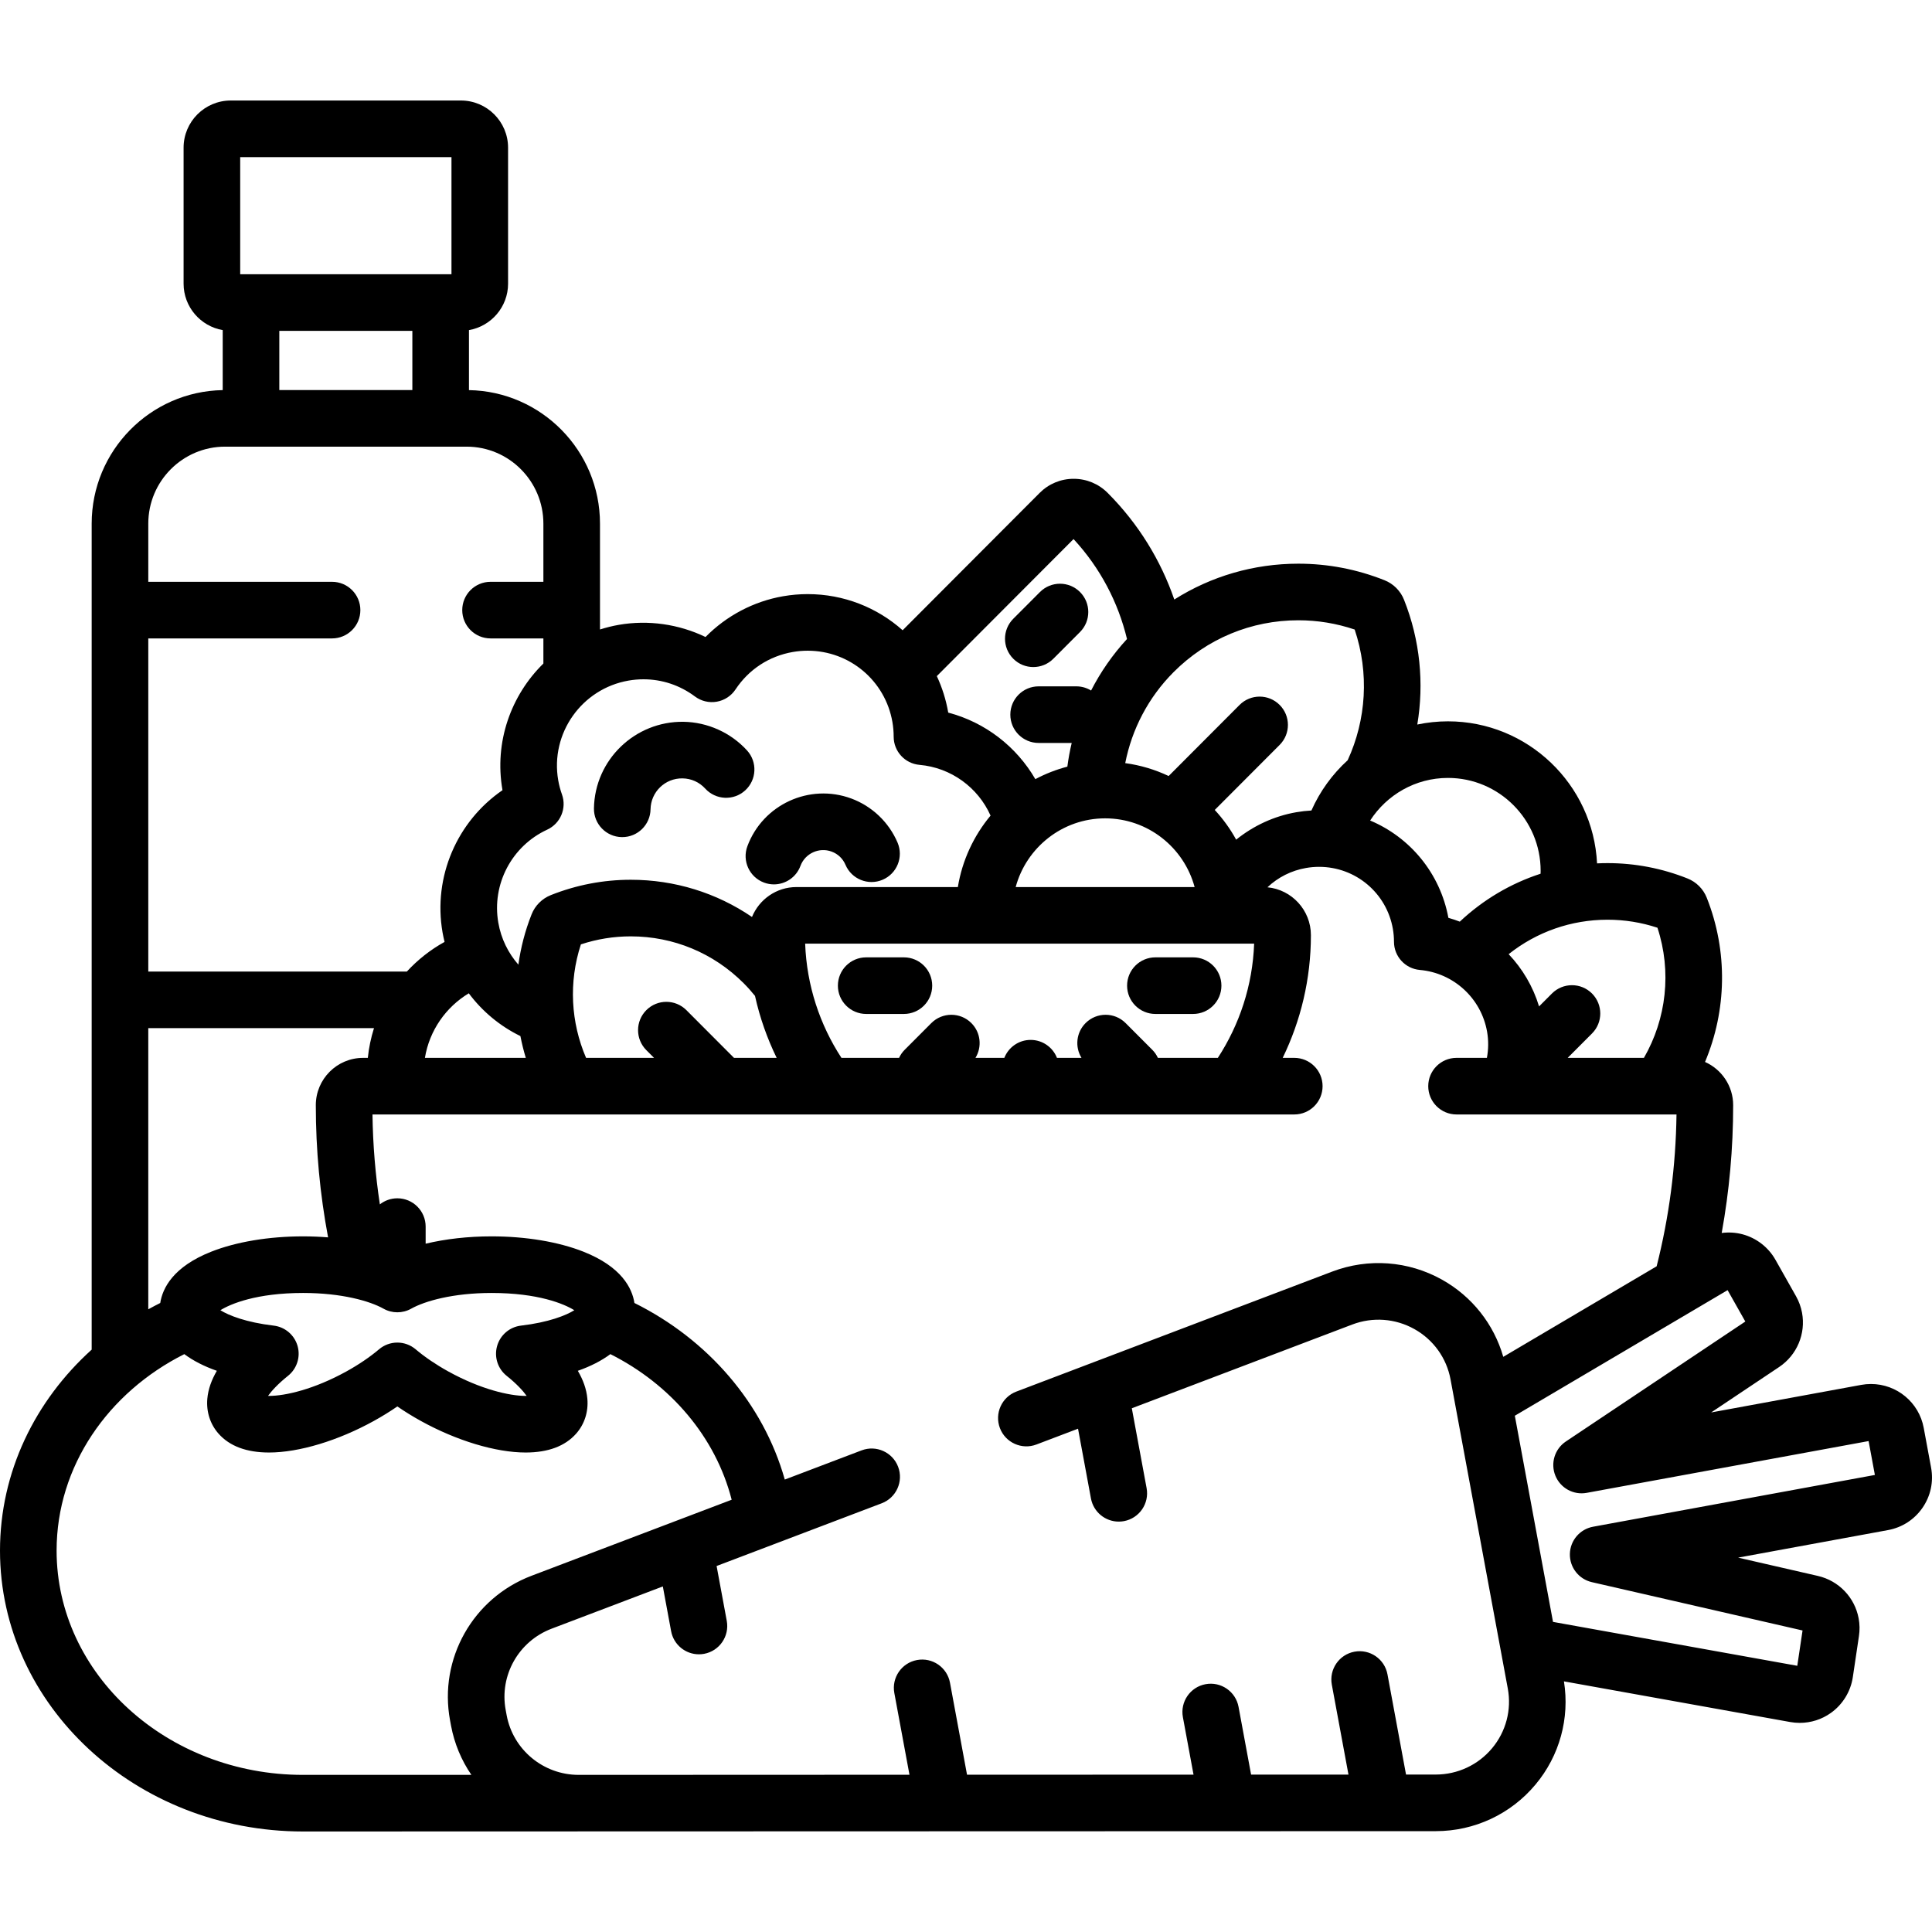
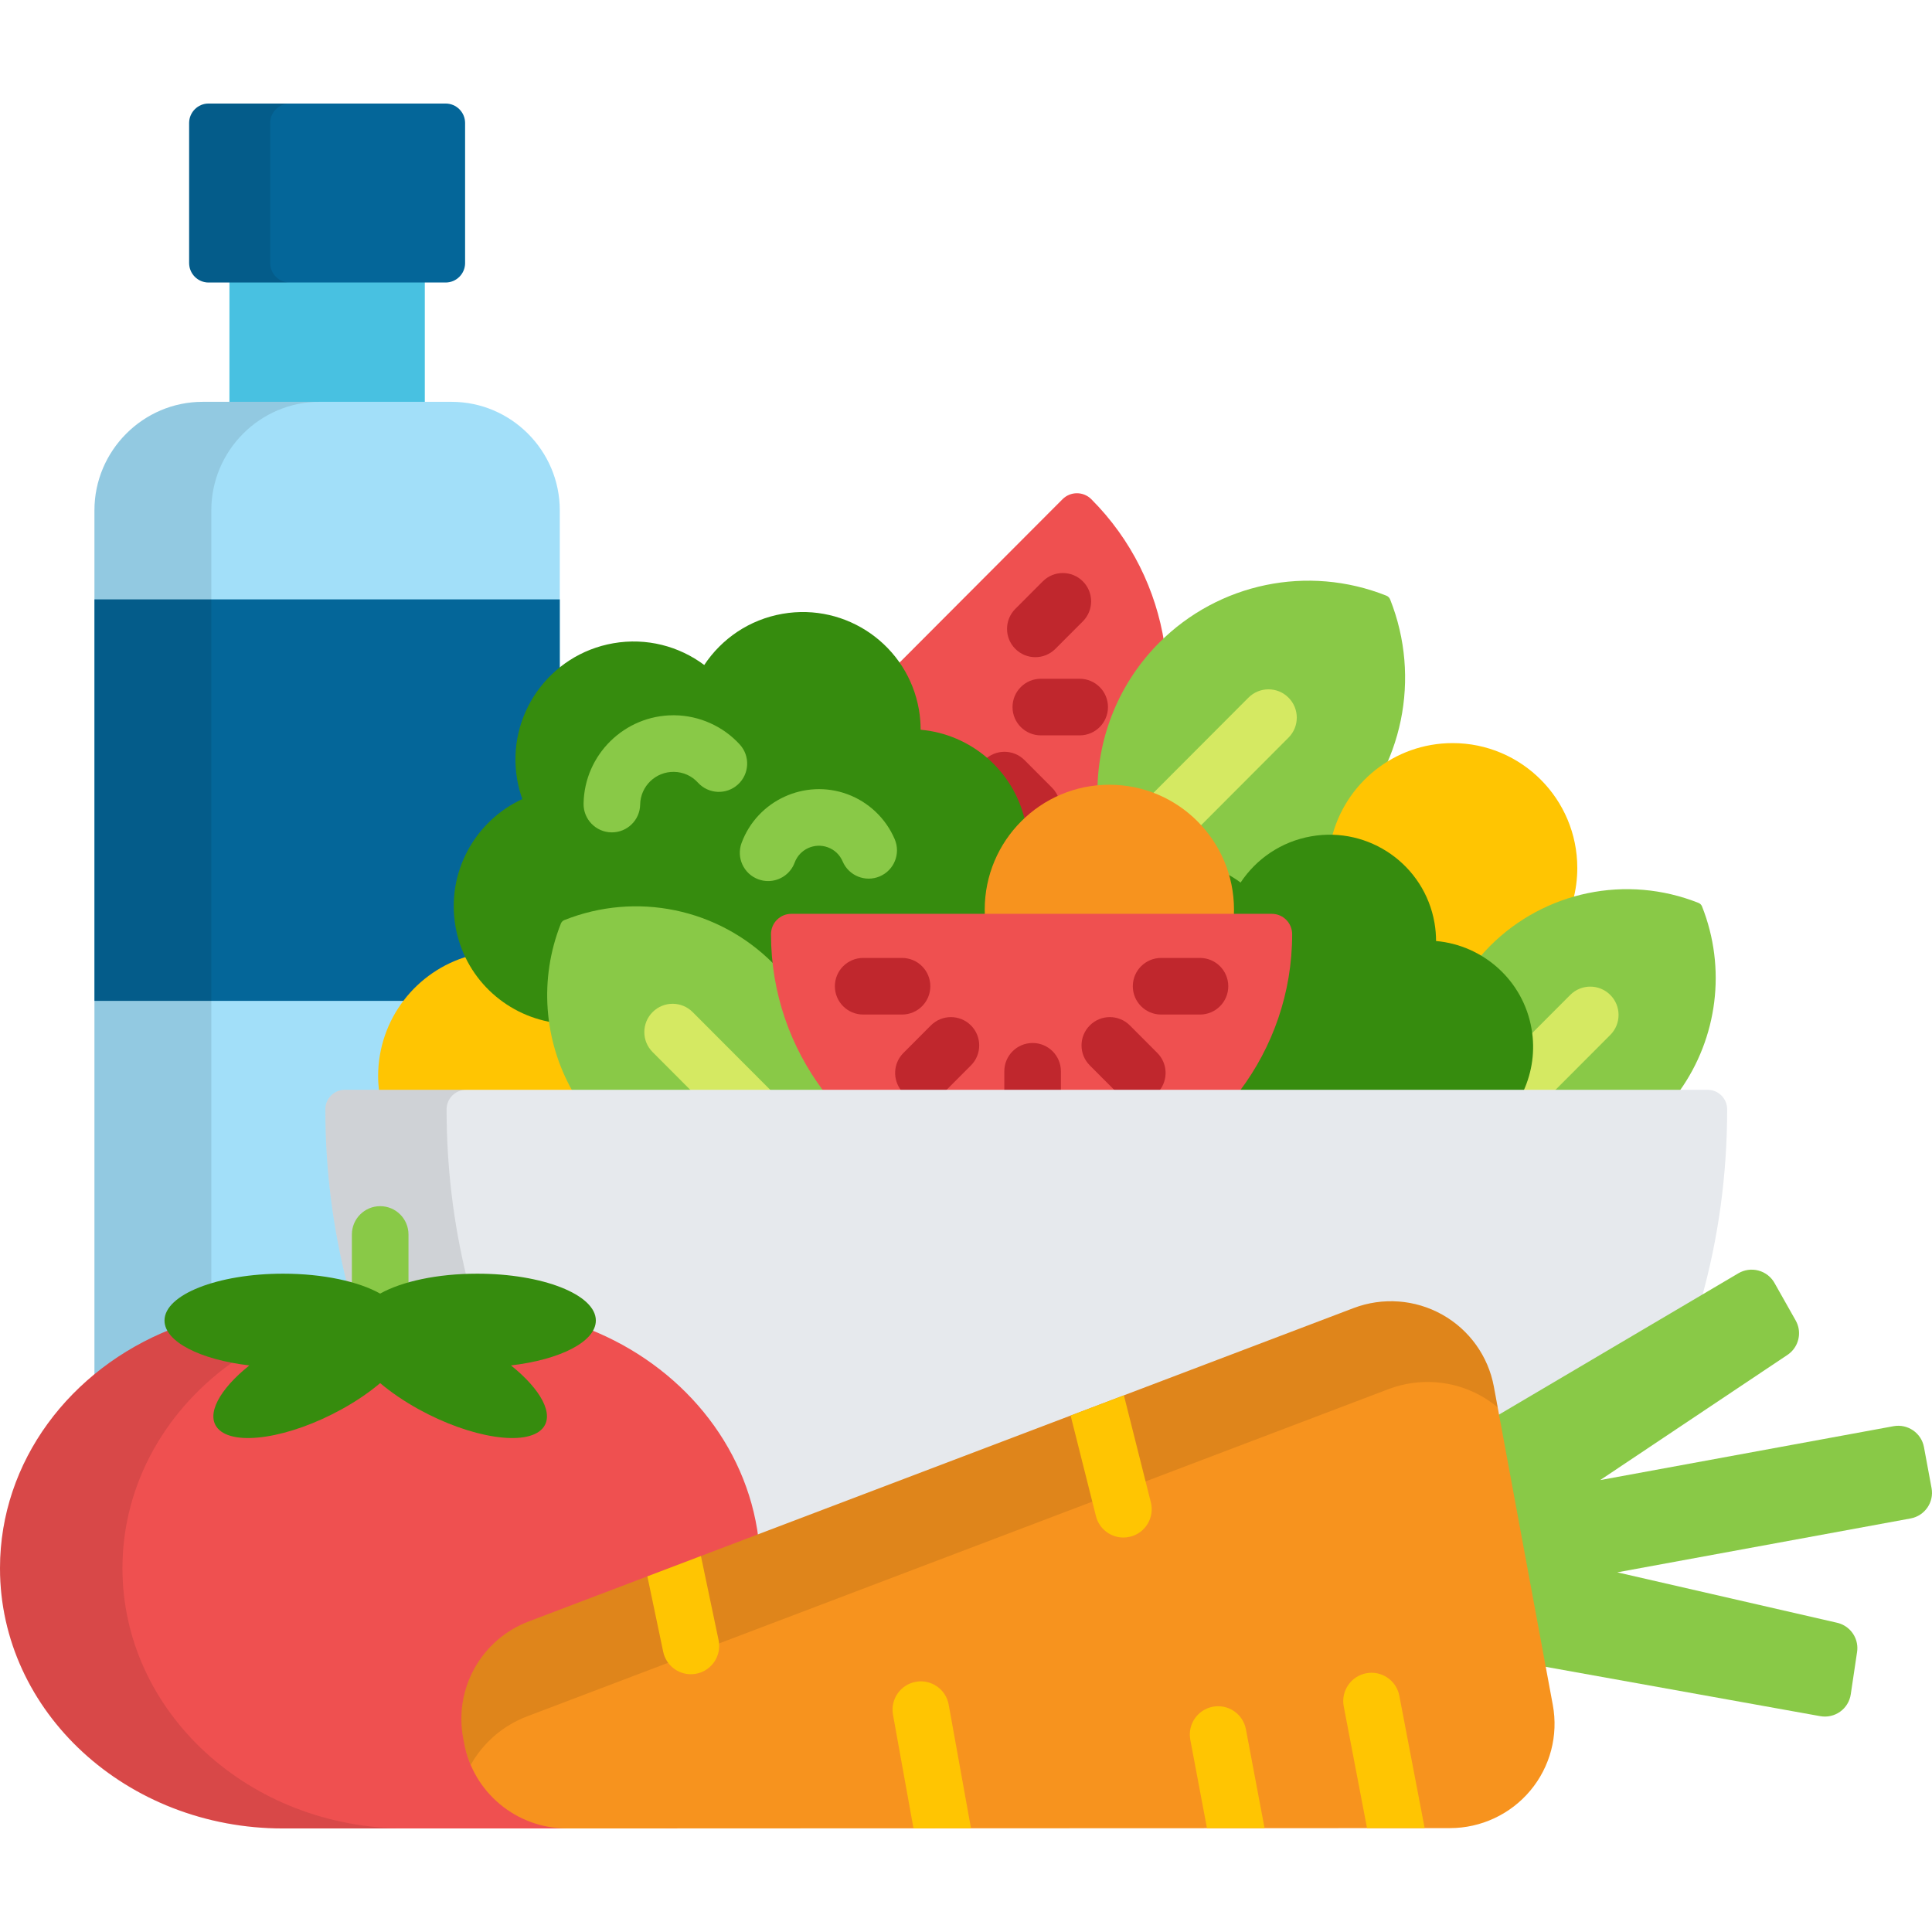
- <svg xmlns="http://www.w3.org/2000/svg" version="1.1" id="Capa_1" x="0px" y="0px" viewBox="0 0 512.002 512.002" style="enable-background:new 0 0 512.002 512.002;" xml:space="preserve">
+ <svg xmlns="http://www.w3.org/2000/svg" version="1.1" id="Capa_1" x="0px" y="0px" viewBox="0 0 512 512" style="enable-background:new 0 0 512 512;" xml:space="preserve">
+   <rect x="60.802" y="73.52" style="fill:#48C1E1;" width="51.775" height="34.549" />
+   <path style="fill:#046699;" d="M123.256,69.717c0,2.833-2.317,5.151-5.15,5.151H55.273c-2.833,0-5.15-2.318-5.15-5.151V32.59  c0-2.833,2.317-5.151,5.15-5.151h62.832c2.833,0,5.15,2.318,5.15,5.151L123.256,69.717L123.256,69.717z" />
+   <g style="opacity:0.1;">
+     <path d="M71.606,69.717V32.59c0-2.833,2.317-5.151,5.151-5.151H55.273c-2.833,0-5.15,2.318-5.15,5.151v37.127   c0,2.833,2.317,5.151,5.15,5.151h21.484C73.924,74.868,71.606,72.55,71.606,69.717z" />
+   </g>
+   <path style="fill:#A2DFF9;" d="M44.752,353.582c0.265-0.109,0.471-0.327,0.564-0.598c0.094-0.271,0.066-0.569-0.074-0.818  c-0.429-0.758-0.646-1.503-0.646-2.213c0-5.512,12.229-11.413,30.436-11.413c5.859,0,11.567,0.651,16.507,1.884  c0.08,0.02,0.161,0.03,0.242,0.03c0.262,0,0.517-0.103,0.707-0.293c0.249-0.249,0.349-0.609,0.263-0.949  c-3.177-12.681-4.996-25.714-5.423-39.033c-0.006-0.155-0.016-0.31-0.021-0.466c-0.057-1.901-0.087-3.808-0.087-5.72  c0-2.306,1.871-4.182,4.172-4.182h9.035c0.284,0,0.556-0.121,0.745-0.333s0.28-0.495,0.249-0.778  c-0.148-1.325-0.217-2.432-0.217-3.485c0-14.09,9.01-26.396,22.421-30.621c0.276-0.087,0.501-0.29,0.616-0.556  c0.116-0.266,0.11-0.569-0.016-0.83c-1.218-2.541-2.072-5.197-2.54-7.893c-2.336-13.481,4.717-26.903,17.15-32.64  c0.47-0.217,0.697-0.757,0.523-1.245c-0.584-1.634-1.026-3.312-1.316-4.989c-1.896-10.938,2.382-21.546,10.306-28.263v-42.945  c0-15.81-12.905-28.745-28.68-28.745H53.709c-15.773,0-28.679,12.935-28.679,28.745V365.51  C30.777,360.666,37.402,356.61,44.752,353.582z" />
+   <path style="fill:#046699;" d="M123.626,254.592c0.276-0.087,0.501-0.29,0.616-0.556c0.116-0.266,0.11-0.569-0.016-0.83  c-1.218-2.541-2.072-5.197-2.54-7.893c-2.336-13.481,4.717-26.903,17.15-32.64c0.47-0.217,0.697-0.757,0.523-1.245  c-0.584-1.634-1.026-3.312-1.316-4.989c-1.896-10.938,2.382-21.546,10.306-28.263V158.84H25.03v106.402h83.119  C112.028,260.352,117.333,256.575,123.626,254.592z" />
+   <path style="opacity:0.1;enable-background:new    ;" d="M56,341.114V135.232c0-15.81,12.905-28.745,28.679-28.745h-30.97  c-15.773,0-28.679,12.935-28.679,28.745V365.51c5.747-4.844,12.372-8.899,19.722-11.928c0.265-0.109,0.471-0.327,0.564-0.598  c0.094-0.271,0.066-0.569-0.074-0.818c-0.429-0.758-0.646-1.503-0.646-2.213C44.597,346.714,48.826,343.345,56,341.114z" />
+   <path style="fill:#EF5050;" d="M242.54,188.248c0.289,1.668,0.438,3.398,0.441,5.143c0.001,0.518,0.396,0.949,0.912,0.995  c12.801,1.125,23.504,10.244,26.636,22.693c0.086,0.343,0.348,0.615,0.687,0.715c0.094,0.028,0.188,0.041,0.283,0.041  c0.25,0,0.494-0.094,0.682-0.269c5.216-4.865,11.707-7.789,18.772-8.455c0.501-0.047,0.89-0.46,0.905-0.963  c0.455-14.023,6.157-27.21,16.057-37.131c0.207-0.207,0.423-0.4,0.633-0.604c-2.19-13.962-8.624-27.379-19.336-38.115  c-2.107-2.11-5.522-2.111-7.632,0l-43.896,43.997C240.08,179.789,241.774,183.833,242.54,188.248z" />
  <g>
-     <g>
-       <path d="M197.965,198.867c-4.313-4.721-10.454-7.486-16.847-7.585c-12.859-0.165-23.497,10.087-23.715,22.936    c-0.07,4.142,3.231,7.556,7.372,7.626c0.044,0.001,0.086,0.001,0.13,0.001c4.083,0,7.427-3.275,7.496-7.374    c0.077-4.589,3.849-8.271,8.482-8.191c2.313,0.036,4.446,0.996,6.007,2.704c2.794,3.059,7.539,3.273,10.596,0.479    C200.544,206.67,200.759,201.925,197.965,198.867z" />
-     </g>
+     <path style="fill:#C0272D;" d="M270.528,217.079c0.086,0.343,0.348,0.615,0.687,0.715c0.094,0.028,0.188,0.041,0.283,0.041   c0.25,0,0.494-0.094,0.682-0.269c2.548-2.377,5.404-4.282,8.48-5.695c-0.344-1.147-0.967-2.229-1.872-3.137l-7.281-7.299   c-2.924-2.932-7.673-2.939-10.606-0.013c-0.022,0.021-0.039,0.044-0.06,0.066C265.505,205.465,268.963,210.856,270.528,217.079z" />
+     <path style="fill:#C0272D;" d="M286.125,194.879h-10.296c-4.143,0-7.5-3.358-7.5-7.5s3.357-7.5,7.5-7.5h10.296   c4.143,0,7.5,3.358,7.5,7.5C293.625,191.522,290.268,194.879,286.125,194.879z" />
+     <path style="fill:#C0272D;" d="M274.376,174.159c-1.917,0-3.834-0.73-5.298-2.191c-2.932-2.926-2.936-7.675-0.011-10.607   l7.284-7.298c2.926-2.931,7.675-2.936,10.606-0.01c2.932,2.926,2.936,7.675,0.011,10.607l-7.284,7.298   C278.22,173.424,276.298,174.159,274.376,174.159z" />
+   </g>
+   <path style="fill:#89C947;" d="M368.404,158.862c-0.088-0.229-0.225-0.433-0.395-0.604c-0.171-0.171-0.374-0.307-0.603-0.397  c-20.771-8.273-44.401-3.386-60.201,12.449c-10.496,10.52-16.164,24.504-16.371,38.811c1.038-0.102,2.091-0.157,3.155-0.157  c15.554,0,28.547,11.17,31.431,25.926c11.342-1.848,22.082-7.188,30.565-15.69C371.784,203.363,376.659,179.68,368.404,158.862z" />
+   <path style="fill:#D5E962;" d="M341.458,184.871c-2.932-2.926-7.681-2.921-10.606,0.012l-25.944,26.003  c4.897,1.785,9.239,4.735,12.694,8.514l23.869-23.923C344.397,192.545,344.391,187.796,341.458,184.871z" />
+   <g>
+     <path style="fill:#FFC502;" d="M379.175,244.754c0.261,1.512,0.395,3.069,0.396,4.629c0.001,0.518,0.397,0.949,0.912,0.995   c4.059,0.357,7.929,1.615,11.502,3.739c0.159,0.095,0.335,0.141,0.511,0.141c0.28,0,0.558-0.118,0.754-0.343   c0.853-0.977,1.584-1.768,2.304-2.489c6.036-6.05,13.335-10.368,21.294-12.722c0.747-2.764,1.152-5.668,1.152-8.669   c0-18.283-14.788-33.106-33.031-33.106c-15.558,0-28.597,10.785-32.099,25.3C365.914,222.455,376.938,231.848,379.175,244.754z" />
+     <path style="fill:#FFC502;" d="M152.809,289.091c-3.349-5.935-5.469-12.444-6.279-19.142c-9.746-1.594-18.02-7.836-22.259-16.599   c-13.884,3.918-24.065,16.694-24.065,31.862c0,1.314,0.1,2.604,0.249,3.878h52.354V289.091z" />
+   </g>
+   <path style="fill:#89C947;" d="M404.894,272.816c0.966,5.573,0.198,11.186-2.216,16.275h42.444  c10.023-14.076,12.446-32.446,5.929-48.886c-0.083-0.209-0.207-0.397-0.364-0.554s-0.345-0.282-0.553-0.365  c-19.077-7.598-40.777-3.11-55.288,11.433c-1.06,1.063-2.051,2.173-3.003,3.309C398.579,257.984,403.496,264.749,404.894,272.816z" />
+   <path style="fill:#D5E962;" d="M402.678,289.091h9.275l14.793-14.826c2.926-2.932,2.92-7.681-0.013-10.606  c-2.932-2.926-7.681-2.921-10.606,0.012l-10.983,11.008C405.66,279.632,404.823,284.569,402.678,289.091z" />
+   <path style="fill:#368C0E;" d="M271.677,217.658c-3.009-13.47-14.411-23.102-27.696-24.269c-0.003-1.753-0.145-3.528-0.455-5.313  c-2.946-16.996-19.133-28.375-36.153-25.412c-8.835,1.538-16.148,6.643-20.74,13.566c-6.649-4.967-15.254-7.3-24.089-5.763  c-17.023,2.964-28.432,19.146-25.484,36.142c0.308,1.785,0.77,3.505,1.359,5.155c-12.56,5.795-20.187,19.466-17.717,33.719  c2.334,13.473,12.993,23.406,25.791,25.472c-1.24-8.592-0.245-17.46,3.076-25.837c0.032-0.082,0.08-0.154,0.143-0.218  c0.061-0.061,0.135-0.109,0.216-0.142c5.958-2.373,12.22-3.577,18.61-3.577c13.441,0,26.084,5.251,35.599,14.787  c0.688,0.691,1.348,1.404,1.991,2.128c-0.532-3.448-0.808-6.958-0.808-10.515c0-2.43,1.971-4.407,4.394-4.407h52.364  c-0.045-0.696-0.078-1.396-0.078-2.104C262,231.928,265.698,223.65,271.677,217.658z" />
+   <g>
+     <path style="fill:#89C947;" d="M162.155,220.587c-0.044,0-0.087-0.001-0.13-0.001c-4.142-0.07-7.442-3.484-7.372-7.626   c0.22-12.985,10.87-23.408,23.82-23.408c0.127,0,0.253,0.001,0.381,0.003c6.524,0.101,12.791,2.922,17.192,7.741   c2.793,3.059,2.578,7.803-0.48,10.596c-3.058,2.794-7.802,2.579-10.596-0.479c-1.648-1.806-3.904-2.821-6.351-2.859   c-4.875-0.079-8.887,3.809-8.969,8.661C169.582,217.312,166.237,220.586,162.155,220.587z" />
+     <path style="fill:#89C947;" d="M203.559,233.492c-0.866,0-1.747-0.151-2.606-0.47c-3.884-1.441-5.865-5.756-4.425-9.64   c4.184-11.279,16.771-17.067,28.063-12.902c5.616,2.074,10.18,6.423,12.521,11.933c1.62,3.812-0.156,8.216-3.969,9.836   c-3.81,1.621-8.215-0.156-9.836-3.969c-0.743-1.747-2.132-3.071-3.91-3.728c-3.547-1.308-7.493,0.508-8.805,4.046   C209.471,231.622,206.605,233.492,203.559,233.492z" />
+   </g>
+   <path style="fill:#368C0E;" d="M325.954,243.093h-0.274c-0.002,0.07-0.002,0.141-0.005,0.211h10.046  c2.981,0,5.396,2.421,5.396,5.407c0,15.07-4.864,29.004-13.057,40.38h75.696c2.263-4.98,3.126-10.655,2.123-16.446  c-2.23-12.872-12.867-22.171-25.308-23.264c-0.002-1.583-0.133-3.187-0.411-4.798c-2.661-15.352-17.281-25.629-32.653-22.953  c-7.98,1.391-14.587,6-18.733,12.255c-1.345-1.004-2.783-1.878-4.288-2.63c0.994,3.096,1.537,6.393,1.537,9.816  C326.022,241.731,326,242.399,325.954,243.093z" />
+   <path style="fill:#F7931E;" d="M326.943,243.174c0.046-0.696,0.079-1.396,0.079-2.104c0-18.285-14.789-33.107-33.032-33.107  c-18.242,0-33.031,14.823-33.031,33.107c0,0.708,0.033,1.408,0.078,2.104H326.943z" />
+   <path style="fill:#89C947;" d="M204.845,255.263c-14.511-14.542-36.212-19.03-55.288-11.433c-0.209,0.084-0.396,0.209-0.554,0.365  c-0.156,0.157-0.281,0.344-0.364,0.555c-5.836,14.722-4.5,30.991,3.036,44.341h68.08c-6.896-9.186-11.571-20.134-13.212-32.042  C205.993,256.443,205.428,255.847,204.845,255.263z" />
+   <path style="fill:#D5E962;" d="M183.202,289.091h21.189l-20.829-20.876c-2.926-2.931-7.673-2.939-10.606-0.012  c-2.933,2.925-2.939,7.674-0.013,10.606L183.202,289.091z" />
+   <path style="fill:#EF5050;" d="M328.566,289.091c8.689-11.576,13.87-25.941,13.87-41.51c0-2.986-2.414-5.407-5.396-5.407H209.714  c-2.981,0-5.394,2.421-5.394,5.407c0,15.569,5.181,29.934,13.871,41.51H328.566z" />
+   <g>
+     <path style="fill:#C0272D;" d="M281.15,289.091v-5.188c0-4.142-3.357-7.5-7.5-7.5s-7.5,3.358-7.5,7.5v5.188H281.15z" />
+     <path style="fill:#C0272D;" d="M295.539,289.091h11.663c2.413-2.943,2.249-7.293-0.496-10.045l-7.281-7.298   c-2.925-2.932-7.674-2.939-10.606-0.013c-2.933,2.926-2.938,7.674-0.013,10.606L295.539,289.091z" />
+     <path style="fill:#C0272D;" d="M250.579,289.091l6.732-6.748c2.926-2.932,2.921-7.681-0.011-10.606   c-2.932-2.926-7.681-2.921-10.607,0.011l-7.282,7.298c-2.745,2.751-2.91,7.101-0.498,10.044L250.579,289.091L250.579,289.091z" />
+     <path style="fill:#C0272D;" d="M239.048,268.865H228.75c-4.143,0-7.5-3.358-7.5-7.5s3.357-7.5,7.5-7.5h10.298   c4.143,0,7.5,3.358,7.5,7.5S243.19,268.865,239.048,268.865z" />
+     <path style="fill:#C0272D;" d="M318.006,268.865h-10.299c-4.142,0-7.5-3.358-7.5-7.5s3.358-7.5,7.5-7.5h10.299   c4.143,0,7.5,3.358,7.5,7.5S322.148,268.865,318.006,268.865z" />
+   </g>
+   <path style="fill:#E6E9ED;" d="M92.98,340.804c0.09,0.025,0.181,0.038,0.271,0.038c0.216,0,0.428-0.07,0.604-0.203  c0.25-0.189,0.396-0.484,0.396-0.797v-12.693c0-3.584,2.916-6.5,6.5-6.5s6.5,2.916,6.5,6.5v12.693c0,0.313,0.146,0.608,0.396,0.797  c0.176,0.133,0.388,0.203,0.604,0.203c0.091,0,0.182-0.012,0.271-0.038c5.261-1.482,11.468-2.266,17.947-2.266  c18.205,0,30.435,5.901,30.435,11.413c0,0.712-0.217,1.457-0.646,2.215c-0.142,0.249-0.169,0.548-0.075,0.819  c0.094,0.271,0.299,0.489,0.564,0.598c23.309,9.608,39.826,29.989,43.107,53.188c0.043,0.301,0.22,0.566,0.481,0.721  c0.156,0.092,0.332,0.139,0.509,0.139c0.12,0,0.24-0.022,0.355-0.065l157.875-59.976c3.055-1.16,6.261-1.748,9.529-1.748  c4.579,0,9.108,1.181,13.099,3.414c6.94,3.884,11.749,10.583,13.194,18.378l1.375,7.425c0.06,0.321,0.271,0.593,0.569,0.728  c0.132,0.06,0.273,0.09,0.414,0.09c0.177,0,0.353-0.046,0.509-0.139l53.08-31.334c4.561-16.253,6.873-33.105,6.873-50.414  c0-2.862-2.316-5.182-5.172-5.182H91.393c-2.856,0-5.172,2.32-5.172,5.182c0,15.951,1.972,31.513,5.847,46.577  C92.371,340.647,92.683,340.72,92.98,340.804z" />
+   <path style="opacity:0.1;enable-background:new    ;" d="M92.98,340.804c0.09,0.025,0.181,0.038,0.271,0.038  c0.216,0,0.428-0.07,0.604-0.203c0.25-0.189,0.396-0.484,0.396-0.797v-12.693c0-3.584,2.916-6.5,6.5-6.5s6.5,2.916,6.5,6.5v12.693  c0,0.313,0.146,0.608,0.396,0.797c0.176,0.133,0.388,0.203,0.604,0.203c0.091,0,0.182-0.012,0.271-0.038  c4.503-1.269,9.702-2.021,15.169-2.212c-3.544-14.448-5.339-29.348-5.339-44.602c0-2.862,2.315-5.182,5.172-5.182H91.393  c-2.856,0-5.172,2.32-5.172,5.182c0,15.951,1.972,31.513,5.847,46.577C92.371,340.647,92.683,340.72,92.98,340.804z" />
+   <path style="fill:#89C947;" d="M100.75,344.373c2.054-1.153,4.598-2.158,7.502-2.977v-14.248c0-4.142-3.357-7.5-7.5-7.5  s-7.5,3.358-7.5,7.5v14.248C96.156,342.214,98.697,343.22,100.75,344.373z" />
+   <path style="fill:#EF5050;" d="M177.369,483.55l-27.088,0.011h-0.01c-12.895-0.001-23.952-9.165-26.29-21.792l-0.267-1.436  c-2.339-12.629,4.711-25.12,16.764-29.7l60.513-22.988c-3.116-24.924-20.68-45.798-44.798-55.375  c-2.34,3.933-10.398,7.357-20.89,8.588c-0.4,0.047-0.734,0.33-0.845,0.718c-0.111,0.388,0.021,0.804,0.336,1.056  c5.438,4.35,8.854,8.936,9.139,12.269c0.104,1.208-0.193,2.188-0.909,2.996c-1.275,1.44-3.783,2.201-7.251,2.201c0,0,0,0-0.001,0  c-6.752,0-15.882-2.823-24.424-7.551c-3.762-2.085-7.109-4.362-9.952-6.771c-0.187-0.158-0.417-0.237-0.646-0.237  c-0.23,0-0.46,0.079-0.646,0.237c-2.845,2.411-6.192,4.689-9.95,6.77c-8.542,4.729-17.673,7.552-24.425,7.552  c-3.469,0-5.976-0.761-7.251-2.201c-0.716-0.808-1.014-1.787-0.91-2.995c0.286-3.333,3.702-7.919,9.138-12.27  c0.314-0.252,0.447-0.668,0.336-1.056c-0.11-0.388-0.444-0.671-0.845-0.718c-10.495-1.231-18.554-4.657-20.89-8.592  C18.657,362.846,0,387.216,0,415.601c0,38.086,33.581,68.96,75.004,68.96H179C180.123,484.561,179.254,484.162,177.369,483.55z" />
+   <path style="opacity:0.1;enable-background:new    ;" d="M32.45,415.601c0-22.622,11.848-42.699,30.148-55.275  c-8.714-1.521-15.231-4.588-17.292-8.059C18.657,362.846,0,387.216,0,415.601c0,38.086,33.581,68.96,75.004,68.96h32.451  C66.032,484.561,32.45,453.687,32.45,415.601z" />
+   <path style="fill:#368C0E;" d="M157.905,349.952c0-6.856-14.074-12.413-31.435-12.413c-10.634,0-20.032,2.087-25.721,5.28  c-5.685-3.192-15.082-5.28-25.718-5.28c-17.36,0-31.436,5.557-31.436,12.413c0,5.626,9.486,10.375,22.483,11.9  c-7.951,6.363-11.592,13.05-8.352,16.708c4.293,4.847,19.029,2.545,32.909-5.139c3.897-2.158,7.312-4.508,10.112-6.882  c2.803,2.375,6.22,4.724,10.114,6.882c13.881,7.684,28.616,9.984,32.908,5.139c3.241-3.658-0.399-10.345-8.353-16.708  C148.422,360.327,157.905,355.578,157.905,349.952z" />
+   <path style="fill:#89C947;" d="M511.884,394.361l-2.014-10.864c-0.692-3.75-4.309-6.228-8.075-5.538l-77.731,14.279l49.631-33.177  c2.353-1.572,3.442-4.349,2.958-6.986c-0.137-0.732-0.395-1.45-0.779-2.133l-5.617-9.948c-0.912-1.62-2.447-2.806-4.25-3.285  c-1.802-0.481-3.722-0.219-5.328,0.73l-64.564,38.113l12.214,65.94l74.054,13.308c1.845,0.332,3.749-0.096,5.271-1.184  c1.523-1.089,2.542-2.748,2.816-4.597l1.674-11.231c0.116-0.773,0.1-1.537-0.036-2.265c-0.488-2.641-2.505-4.844-5.265-5.477  l-58.252-13.361l77.732-14.28C510.091,401.713,512.578,398.113,511.884,394.361z" />
+   <path style="fill:#F7931E;" d="M122.998,461.951c2.427,13.104,13.903,22.614,27.283,22.609l233.967-0.09  c8.233-0.003,16.042-3.65,21.308-9.954c5.268-6.303,7.45-14.611,5.956-22.678l-15.63-84.387c-1.495-8.065-6.51-15.051-13.689-19.069  s-15.778-4.649-23.472-1.728l-218.598,83.043c-12.502,4.751-19.818,17.712-17.392,30.817L122.998,461.951z" />
+   <g style="opacity:0.1;">
+     <path d="M122.998,461.951c0.372,2.012,0.981,3.926,1.754,5.747c3.225-5.729,8.405-10.364,14.944-12.849l228.289-86.725   c8.035-3.051,17.016-2.391,24.512,1.804c1.575,0.882,3.044,1.908,4.406,3.045l-1.021-5.521c-1.495-8.065-6.51-15.051-13.689-19.069   s-15.778-4.649-23.472-1.728l-218.598,83.043c-12.502,4.751-19.818,17.712-17.392,30.817L122.998,461.951z" />
  </g>
  <g>
-     <g>
-       <path d="M237.867,223.31c-2.299-5.404-6.774-9.669-12.281-11.702c-11.074-4.085-23.419,1.592-27.522,12.653    c-1.441,3.884,0.54,8.2,4.423,9.641c0.86,0.319,1.741,0.47,2.607,0.47c3.047,0,5.911-1.87,7.033-4.894    c1.232-3.322,4.945-5.022,8.265-3.797c1.669,0.616,2.973,1.859,3.67,3.499c1.621,3.811,6.027,5.589,9.837,3.967    C237.712,231.526,239.487,227.122,237.867,223.31z" />
-     </g>
-   </g>
-   <g>
-     <g>
-       <path d="M286.206,156.885c-2.932-2.927-7.681-2.921-10.606,0.011l-7.07,7.084c-2.926,2.932-2.921,7.681,0.011,10.606    c1.463,1.461,3.38,2.191,5.297,2.191c1.922,0,3.844-0.734,5.309-2.202l7.07-7.084C289.143,164.559,289.138,159.81,286.206,156.885    z" />
-     </g>
-   </g>
-   <g>
-     <g>
-       <path d="M239.545,253.709h-9.996c-4.143,0-7.5,3.358-7.5,7.5c0,4.142,3.357,7.5,7.5,7.5h9.996c4.143,0,7.5-3.358,7.5-7.5    C247.045,257.067,243.688,253.709,239.545,253.709z" />
-     </g>
-   </g>
-   <g>
-     <g>
-       <path d="M316.189,253.709h-9.997c-4.143,0-7.5,3.358-7.5,7.5c0,4.142,3.358,7.5,7.5,7.5h9.997c4.142,0,7.5-3.358,7.5-7.5    C323.689,257.067,320.331,253.709,316.189,253.709z" />
-     </g>
-   </g>
-   <g>
-     <g>
-       <path d="M511.761,388.942l-1.953-10.542c-1.245-6.736-7.127-11.625-13.986-11.625c-0.861,0-1.729,0.079-2.583,0.236l-39.76,7.304    l18.006-12.037c4.719-3.154,7.104-8.796,6.075-14.393c-0.286-1.533-0.822-3.004-1.598-4.381l-5.449-9.649    c-1.867-3.315-5.051-5.778-8.726-6.754c-1.8-0.48-3.682-0.587-5.518-0.348c2.005-11.066,3.039-22.368,3.039-33.873    c0-5.105-3.07-9.498-7.455-11.449c5.73-13.628,6.121-29.23,0.457-43.518c-0.459-1.162-1.141-2.199-2.024-3.083    c-0.876-0.876-1.901-1.553-3.064-2.02c-6.787-2.703-13.92-4.073-21.201-4.073c-0.931,0-1.858,0.024-2.782,0.068    c-1.039-20.933-18.364-37.644-39.514-37.644c-2.785,0-5.501,0.296-8.124,0.848c1.822-10.9,0.749-22.303-3.496-33.009    c-0.456-1.177-1.141-2.233-2.072-3.179c-0.896-0.896-1.947-1.587-3.113-2.05c-7.311-2.912-14.995-4.388-22.839-4.388    c-11.816,0-23.119,3.322-32.877,9.498c-3.565-10.327-9.444-20.022-17.658-28.255c-2.406-2.41-5.606-3.738-9.011-3.738    c-3.405,0-6.605,1.328-9.014,3.74l-36.313,36.396c-6.72-5.994-15.563-9.577-25.161-9.577c-2.178,0-4.377,0.191-6.536,0.567    c-7.823,1.362-15.022,5.191-20.541,10.799c-7.077-3.415-15.184-4.58-22.975-3.224c-1.714,0.298-3.377,0.718-4.991,1.23v-28.046    c0-19.314-15.523-35.055-34.725-35.387V87.48c5.878-1.017,10.366-6.14,10.366-12.304V39.137c0-6.892-5.607-12.5-12.5-12.5H61.154    c-6.893,0-12.5,5.608-12.5,12.5v36.039c0,6.164,4.488,11.287,10.366,12.304v15.904c-19.202,0.331-34.724,16.072-34.724,35.387    v218.896C9.322,371.19,0,390.059,0,410.925c0,41.046,36.025,74.44,80.307,74.44l300.187-0.088    c10.246-0.004,19.882-4.507,26.436-12.353c6.384-7.638,9.097-17.559,7.534-27.343l59.957,10.775    c0.83,0.149,1.68,0.225,2.523,0.225c2.99,0,5.855-0.918,8.281-2.652c3.119-2.228,5.23-5.677,5.793-9.46l1.624-10.897    c0.234-1.561,0.208-3.133-0.077-4.674c-1.032-5.572-5.275-9.993-10.81-11.261l-21.133-4.848l39.721-7.297    c3.746-0.688,6.996-2.791,9.152-5.922C511.647,396.447,512.451,392.673,511.761,388.942z M426.021,243.735    c4.515,0,8.954,0.715,13.222,2.124c3.814,11.614,2.386,24.141-3.586,34.489h-20.204l6.447-6.462    c2.926-2.932,2.92-7.681-0.013-10.607c-2.933-2.926-7.682-2.921-10.606,0.012l-3.411,3.419c-1.599-5.265-4.391-9.979-8.061-13.846    C407.253,246.953,416.391,243.735,426.021,243.735z M383.725,206.159c13.545,0,24.564,11.052,24.564,24.637    c0,0.252-0.012,0.501-0.019,0.751c-7.906,2.571-15.193,6.866-21.408,12.699c-0.989-0.375-1.992-0.723-3.022-1.008    c-2.194-11.852-10.181-21.352-20.732-25.789C367.487,210.665,375.085,206.159,383.725,206.159z M344.08,164.381    c5.094,0,10.1,0.824,14.924,2.454c3.877,11.528,3.085,23.911-1.855,34.637c-4.061,3.699-7.356,8.229-9.608,13.321    c-1.339,0.078-2.678,0.226-4.001,0.456c-5.877,1.023-11.357,3.573-15.943,7.271c-1.564-2.86-3.479-5.499-5.673-7.875    l17.199-17.238c2.926-2.932,2.92-7.681-0.013-10.606c-2.932-2.926-7.681-2.921-10.607,0.012l-18.798,18.841    c-3.577-1.691-7.443-2.867-11.506-3.417c1.755-8.95,6.098-17.383,12.816-24.117C319.854,169.26,331.597,164.381,344.08,164.381z     M286.61,280.348h-6.501c-1.095-2.786-3.802-4.761-6.977-4.761s-5.882,1.976-6.977,4.761h-7.648    c1.776-2.892,1.417-6.724-1.09-9.226c-2.932-2.926-7.681-2.921-10.607,0.011l-7.069,7.084c-0.635,0.636-1.123,1.361-1.482,2.131    h-15.265c-5.717-8.773-9.206-19.128-9.619-30.268h118.986c-0.413,11.14-3.902,21.495-9.619,30.268h-15.885    c-0.358-0.77-0.848-1.496-1.482-2.132l-7.068-7.084c-2.927-2.931-7.674-2.939-10.606-0.012    C285.192,273.622,284.833,277.455,286.61,280.348z M269.167,235.08c2.827-10.477,12.384-18.208,23.71-18.208    c11.327,0,20.884,7.732,23.711,18.208H269.167z M284.504,142.859c7.134,7.71,11.851,16.864,14.164,26.486    c-3.829,4.161-7.01,8.759-9.519,13.652c-1.139-0.698-2.474-1.107-3.907-1.107h-9.994c-4.142,0-7.5,3.358-7.5,7.5    c0,4.142,3.358,7.5,7.5,7.5h8.767c-0.493,2.071-0.876,4.167-1.154,6.279c-2.978,0.782-5.822,1.896-8.484,3.314    c-4.999-8.627-13.277-15.056-23.085-17.635c-0.003-0.021-0.007-0.042-0.011-0.063c-0.588-3.394-1.614-6.614-3.013-9.607    L284.504,142.859z M148.926,210.535c-0.44-1.23-0.773-2.492-0.992-3.758c-2.151-12.401,6.209-24.249,18.632-26.412    c1.31-0.228,2.641-0.344,3.955-0.344c4.941,0,9.663,1.576,13.654,4.557c1.651,1.234,3.739,1.733,5.771,1.381    c2.032-0.353,3.829-1.526,4.969-3.245c3.521-5.311,8.908-8.835,15.168-9.925c1.313-0.229,2.647-0.344,3.964-0.344    c11.112,0,20.556,7.95,22.454,18.905c0.218,1.255,0.33,2.563,0.332,3.888c0.007,3.882,2.976,7.118,6.844,7.458    c8.385,0.737,15.523,6.014,18.832,13.448c-4.43,5.317-7.501,11.809-8.667,18.936H211.07c-5.318,0-9.881,3.283-11.784,7.929    c-9.41-6.409-20.5-9.862-32.122-9.862c-7.281,0-14.414,1.371-21.206,4.075c-1.152,0.46-2.182,1.139-3.06,2.017    c-0.89,0.89-1.573,1.933-2.021,3.077c-1.726,4.353-2.877,8.828-3.499,13.331c-2.688-3.06-4.582-6.865-5.322-11.135    c-1.764-10.176,3.563-20.308,12.95-24.64C148.534,218.244,150.235,214.192,148.926,210.535z M171.284,278.297l2.046,2.051h-18.013    c-4.044-9.382-4.658-20.061-1.375-30.077c4.274-1.411,8.711-2.125,13.222-2.125c11.301,0,21.932,4.417,29.933,12.436    c1.064,1.067,2.055,2.185,2.986,3.34c1.271,5.754,3.224,11.251,5.74,16.425H194.52l-12.617-12.646    c-2.927-2.931-7.676-2.939-10.606-0.012C168.364,270.616,168.358,275.365,171.284,278.297z M139.344,280.348h-26.737    c1.192-7.265,5.562-13.458,11.628-17.11c3.591,4.811,8.278,8.701,13.678,11.336C138.295,276.52,138.764,278.449,139.344,280.348z     M63.654,41.637h55.991v31.039H63.654V41.637z M109.279,87.676v15.693H74.021V87.676H109.279z M39.297,169.187H88    c4.143,0,7.5-3.358,7.5-7.5c0-4.142-3.357-7.5-7.5-7.5H39.297v-15.416c0-11.25,9.124-20.402,20.339-20.402h64.028    c11.216,0,20.34,9.152,20.34,20.402v15.416H130c-4.143,0-7.5,3.358-7.5,7.5c0,4.142,3.357,7.5,7.5,7.5h14.004v6.657    c-8.593,8.425-13.056,20.78-10.852,33.489c0.004,0.025,0.009,0.051,0.013,0.077c-12.032,8.255-18.443,22.931-15.89,37.664    c0.149,0.86,0.336,1.706,0.54,2.543c-3.747,2.066-7.112,4.734-9.996,7.856H39.297V169.187z M39.296,272.472L39.296,272.472H99.11    c-0.796,2.528-1.358,5.159-1.632,7.876h-1.264c-6.903,0-12.52,5.621-12.52,12.53c0,11.909,1.107,23.6,3.252,35.038    c-2.155-0.173-4.365-0.266-6.613-0.266c-9.07,0-17.712,1.439-24.331,4.053c-10.125,3.998-12.924,9.675-13.535,13.603    c-1.073,0.534-2.127,1.098-3.171,1.675V272.472z M134.267,364.607c2.701,2.161,4.352,3.998,5.309,5.323    c-0.09,0.001-0.184,0.002-0.279,0.002c-4.245,0-11.872-1.711-20.545-6.512c-3.229-1.789-6.204-3.81-8.604-5.843    c-2.798-2.371-6.901-2.369-9.697,0.001c-2.4,2.035-5.374,4.055-8.6,5.84c-8.675,4.803-16.302,6.514-20.546,6.514    c-0.097,0-0.19-0.001-0.281-0.002c0.956-1.325,2.607-3.163,5.309-5.325c2.361-1.89,3.356-5.014,2.523-7.921    c-0.834-2.908-3.332-5.031-6.337-5.383c-7.319-0.858-11.947-2.721-14.114-4.077c2.715-1.691,9.579-4.574,21.931-4.574    c10.23,0,17.707,2.151,21.293,4.165c2.281,1.28,5.062,1.28,7.343,0.001c3.588-2.014,11.066-4.165,21.296-4.165    c12.353,0,19.216,2.884,21.93,4.574c-2.166,1.357-6.795,3.219-14.116,4.077c-3.005,0.353-5.504,2.475-6.337,5.384    C130.909,359.594,131.904,362.718,134.267,364.607z M119.264,455.893l0.258,1.39c0.892,4.817,2.773,9.238,5.401,13.082H80.307    c-36.01,0-65.307-26.664-65.307-59.44c0-22.399,13.688-41.935,33.844-52.065c2.315,1.728,5.201,3.218,8.625,4.42    c-1.358,2.319-2.304,4.813-2.527,7.414c-0.296,3.458,0.762,6.742,2.982,9.248c2.933,3.312,7.435,4.991,13.381,4.991    c7.924,0,18.321-3.137,27.811-8.391c2.185-1.209,4.251-2.486,6.185-3.82c1.933,1.333,3.999,2.61,6.185,3.821    c9.49,5.253,19.887,8.389,27.811,8.39h0.001c5.944,0,10.446-1.679,13.378-4.99c2.221-2.506,3.28-5.79,2.983-9.249    c-0.223-2.601-1.169-5.095-2.527-7.414c3.424-1.203,6.311-2.693,8.626-4.42c15.985,8.034,27.896,21.985,32.143,38.588    l-53.045,20.151C125.329,423.499,116.248,439.603,119.264,455.893z M395.418,463.307c-3.698,4.428-9.141,6.968-14.931,6.97    l-7.872,0.003l-4.918-26.555c-0.755-4.073-4.666-6.766-8.741-6.009c-4.072,0.754-6.763,4.667-6.009,8.74l4.414,23.829    l-25.806,0.01l-3.325-17.957c-0.755-4.073-4.667-6.763-8.741-6.009c-4.072,0.754-6.763,4.667-6.009,8.74l2.82,15.232    l-60.025,0.023l-4.518-24.388c-0.756-4.073-4.666-6.763-8.741-6.008c-4.073,0.754-6.763,4.668-6.009,8.741l4.013,21.661    l-87.644,0.034c-0.002,0-0.004,0-0.006,0c-9.372,0-17.404-6.65-19.102-15.816l-0.258-1.39c-1.695-9.156,3.423-18.213,12.17-21.537    l29.477-11.198l2.196,11.852c0.669,3.611,3.821,6.135,7.365,6.135c0.454,0,0.914-0.042,1.376-0.127    c4.072-0.755,6.762-4.668,6.007-8.741l-2.693-14.533l43.755-16.622c3.872-1.471,5.819-5.803,4.348-9.675    c-1.471-3.873-5.808-5.819-9.674-4.348l-20.361,7.735c-5.712-20.223-20.386-37.116-39.845-46.794    c-0.611-3.928-3.41-9.605-13.534-13.603c-6.619-2.614-15.261-4.053-24.331-4.053c-6.242,0-12.203,0.689-17.465,1.944v-4.53    c0-4.142-3.357-7.5-7.5-7.5c-1.751,0-3.357,0.604-4.634,1.61c-1.183-7.823-1.845-15.769-1.955-23.827H343    c4.143,0,7.5-3.358,7.5-7.5c0-4.142-3.357-7.5-7.5-7.5h-3.069c4.776-9.836,7.474-20.864,7.474-32.519    c0-6.617-5.063-12.068-11.515-12.687c2.809-2.649,6.315-4.435,10.223-5.116c1.145-0.199,2.307-0.3,3.455-0.3    c9.683,0,17.911,6.927,19.564,16.469c0.191,1.105,0.289,2.245,0.29,3.39c0.005,3.884,2.975,7.122,6.844,7.462    c8.963,0.787,16.296,7.528,17.833,16.392c0.408,2.357,0.357,4.683-0.052,6.909H386c-4.143,0-7.5,3.358-7.5,7.5    c0,4.142,3.357,7.5,7.5,7.5h58.292c-0.186,13.758-1.958,27.197-5.263,40.236l-40.646,23.994    c-2.486-8.652-8.264-15.991-16.225-20.447c-8.929-4.997-19.54-5.778-29.11-2.143l-83.711,31.802    c-3.873,1.471-5.819,5.803-4.348,9.675c1.471,3.873,5.807,5.817,9.674,4.348l11.028-4.189l3.424,18.487    c0.669,3.611,3.821,6.136,7.366,6.136c0.453,0,0.913-0.042,1.375-0.127c4.072-0.754,6.763-4.667,6.009-8.74l-3.921-21.17    l58.429-22.197c5.414-2.056,11.412-1.615,16.459,1.21c5.038,2.819,8.528,7.679,9.576,13.331l15.173,81.915    C400.627,453.116,399.11,458.889,395.418,463.307z M422.178,404.601c-3.499,0.643-6.064,3.655-6.143,7.212    c-0.078,3.557,2.354,6.679,5.821,7.474l55.84,12.808l-1.395,9.359l-64.734-11.633l-10.119-54.634l56.384-33.284l4.697,8.317    l-47.558,31.791c-2.957,1.977-4.119,5.759-2.781,9.055c1.337,3.296,4.807,5.2,8.305,4.557l74.706-13.723l1.664,8.98    L422.178,404.601z" />
-     </g>
+     <path style="fill:#FFC502;" d="M370.837,449.389c-0.778-4.069-4.716-6.736-8.775-5.957c-4.068,0.778-6.735,4.707-5.957,8.775   l6.174,32.272l15.271-0.006L370.837,449.389z" />
+     <path style="fill:#FFC502;" d="M330.183,458.282c-0.768-4.071-4.688-6.747-8.76-5.981c-4.07,0.767-6.748,4.689-5.98,8.759   l4.418,23.435l15.263-0.006L330.183,458.282z" />
+     <path style="fill:#FFC502;" d="M290.439,401.794c0.857,3.402,3.912,5.67,7.268,5.67c0.606,0,1.223-0.074,1.837-0.229   c4.017-1.011,6.453-5.087,5.442-9.105l-7.139-28.35l-14.118,5.364L290.439,401.794z" />
+     <path style="fill:#FFC502;" d="M251.413,451.746c-0.735-4.076-4.632-6.786-8.712-6.05c-4.076,0.735-6.785,4.636-6.05,8.712   l5.431,30.117l15.241-0.006L251.413,451.746z" />
+     <path style="fill:#FFC502;" d="M175.752,437.728c0.741,3.535,3.858,5.961,7.332,5.961c0.511,0,1.029-0.052,1.549-0.162   c4.054-0.85,6.649-4.827,5.799-8.88l-4.677-22.283l-14.194,5.392L175.752,437.728z" />
  </g>
  <g>
</g>
  <g>
</g>
  <g>
</g>
  <g>
</g>
  <g>
</g>
  <g>
</g>
  <g>
</g>
  <g>
</g>
  <g>
</g>
  <g>
</g>
  <g>
</g>
  <g>
</g>
  <g>
</g>
  <g>
</g>
  <g>
</g>
</svg>
